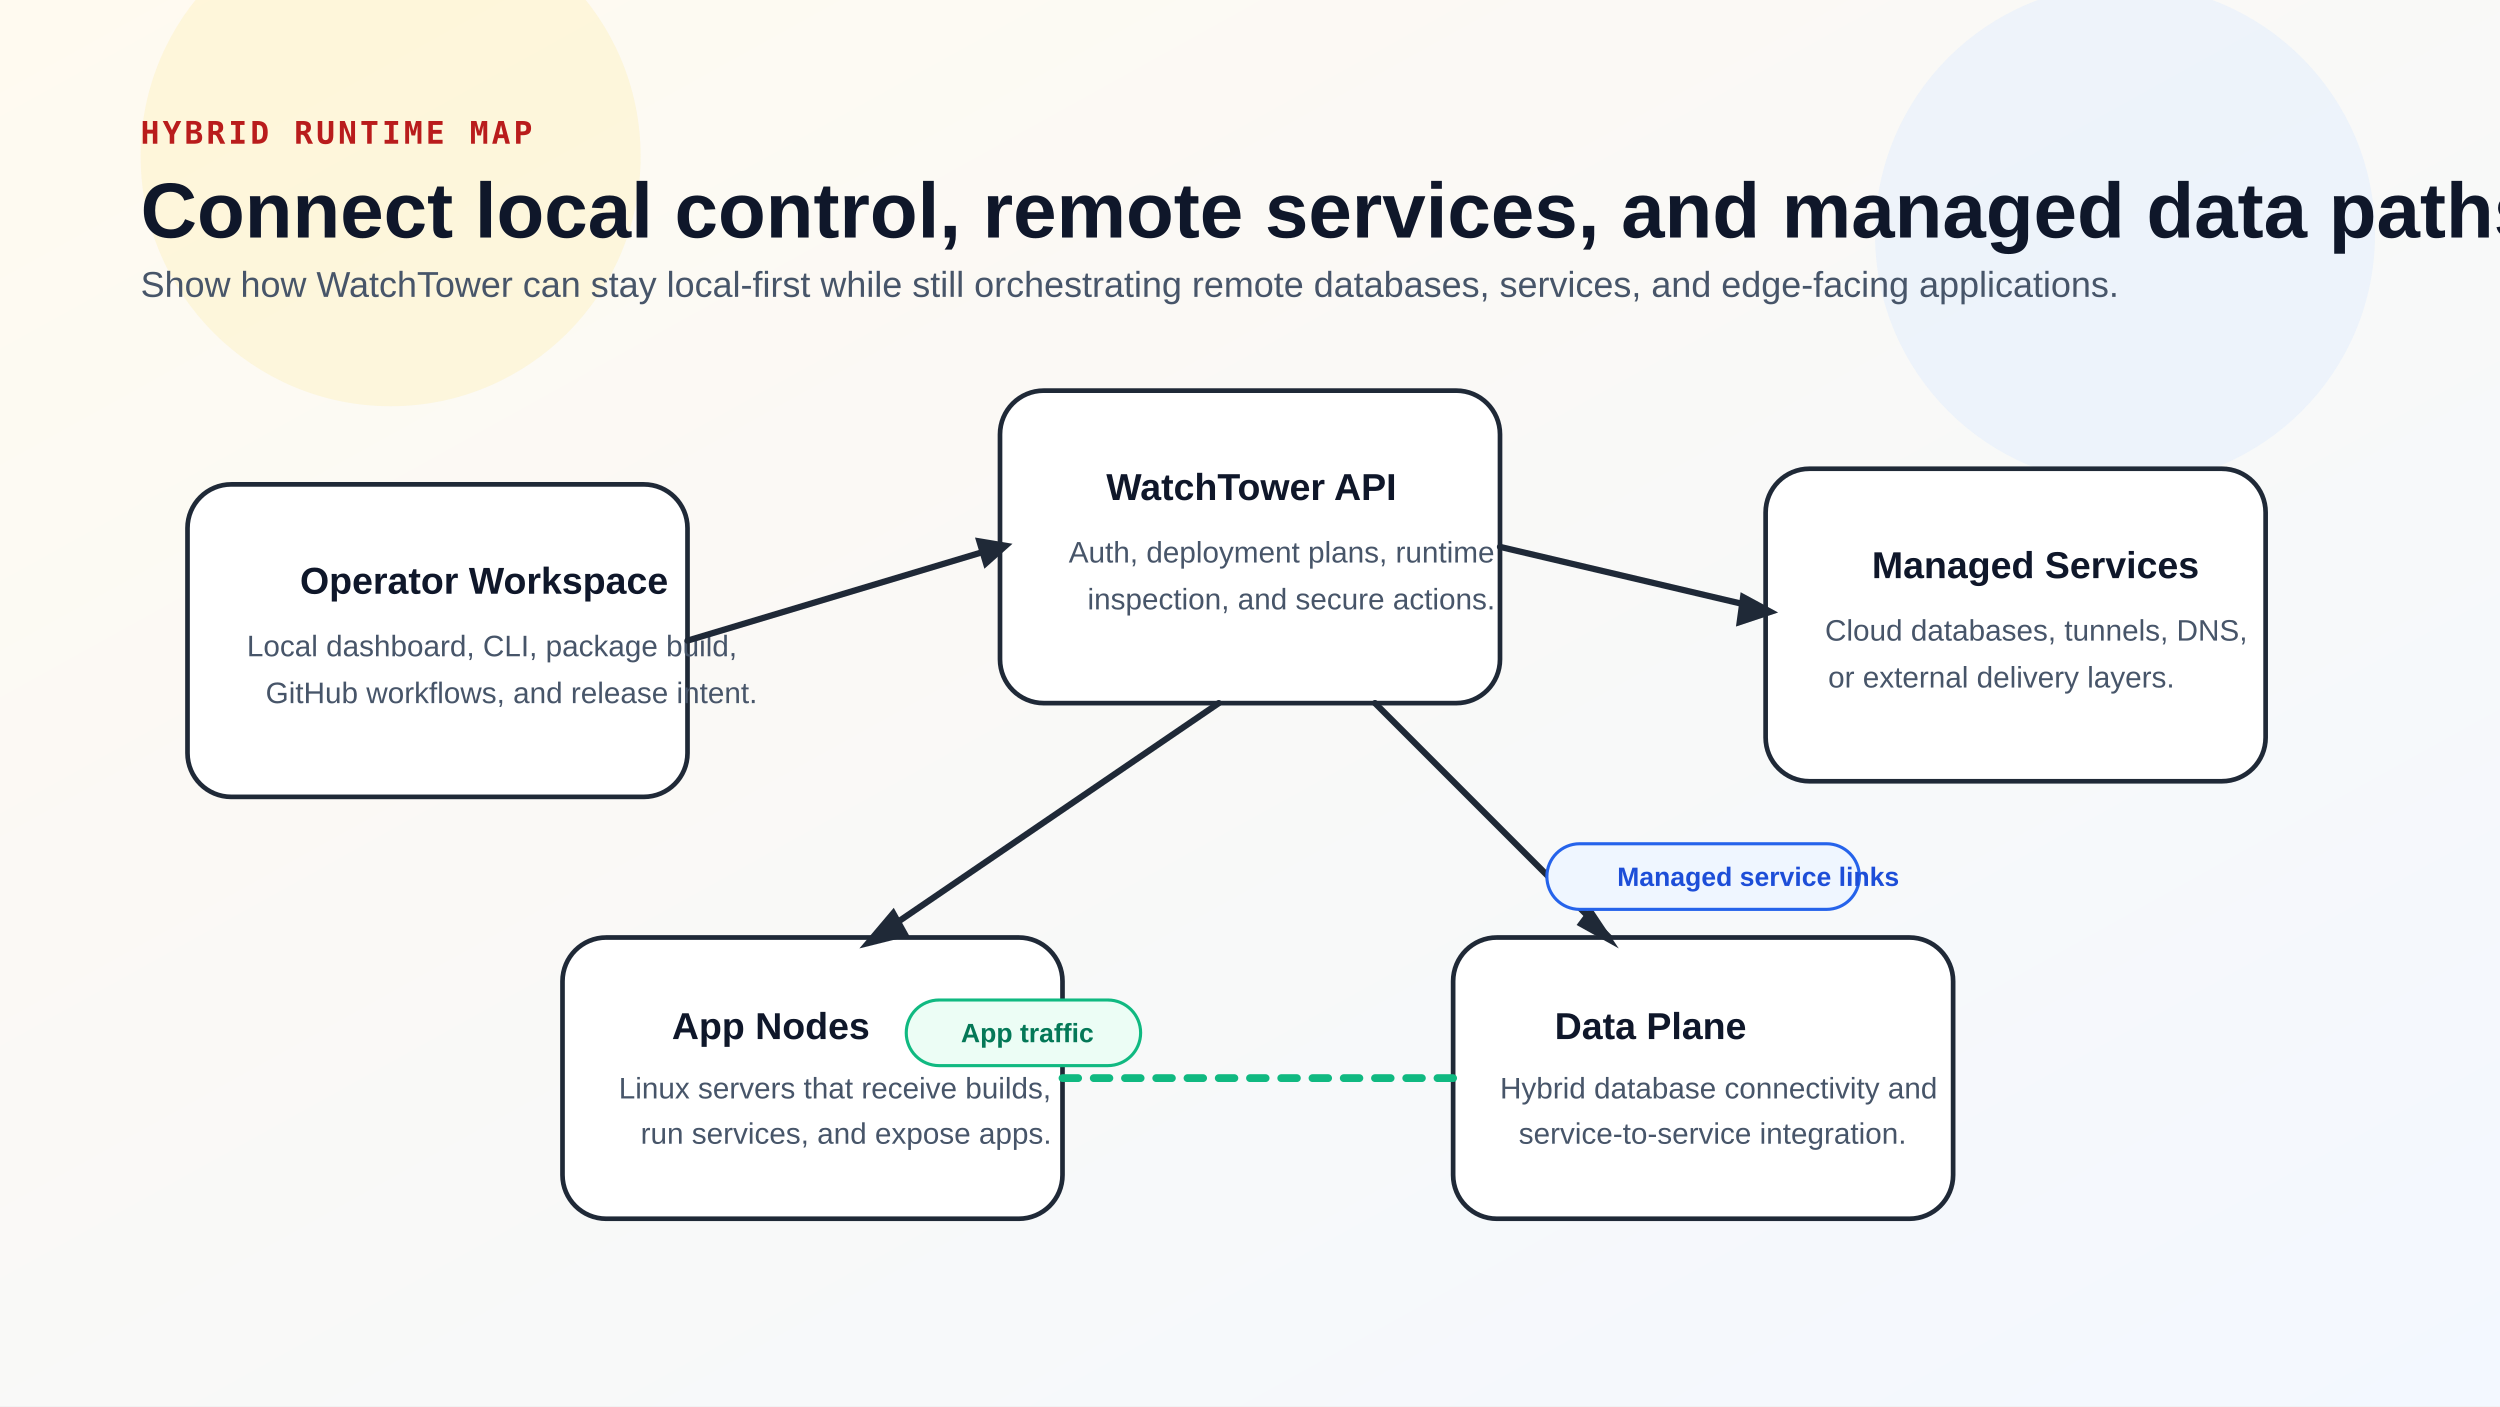
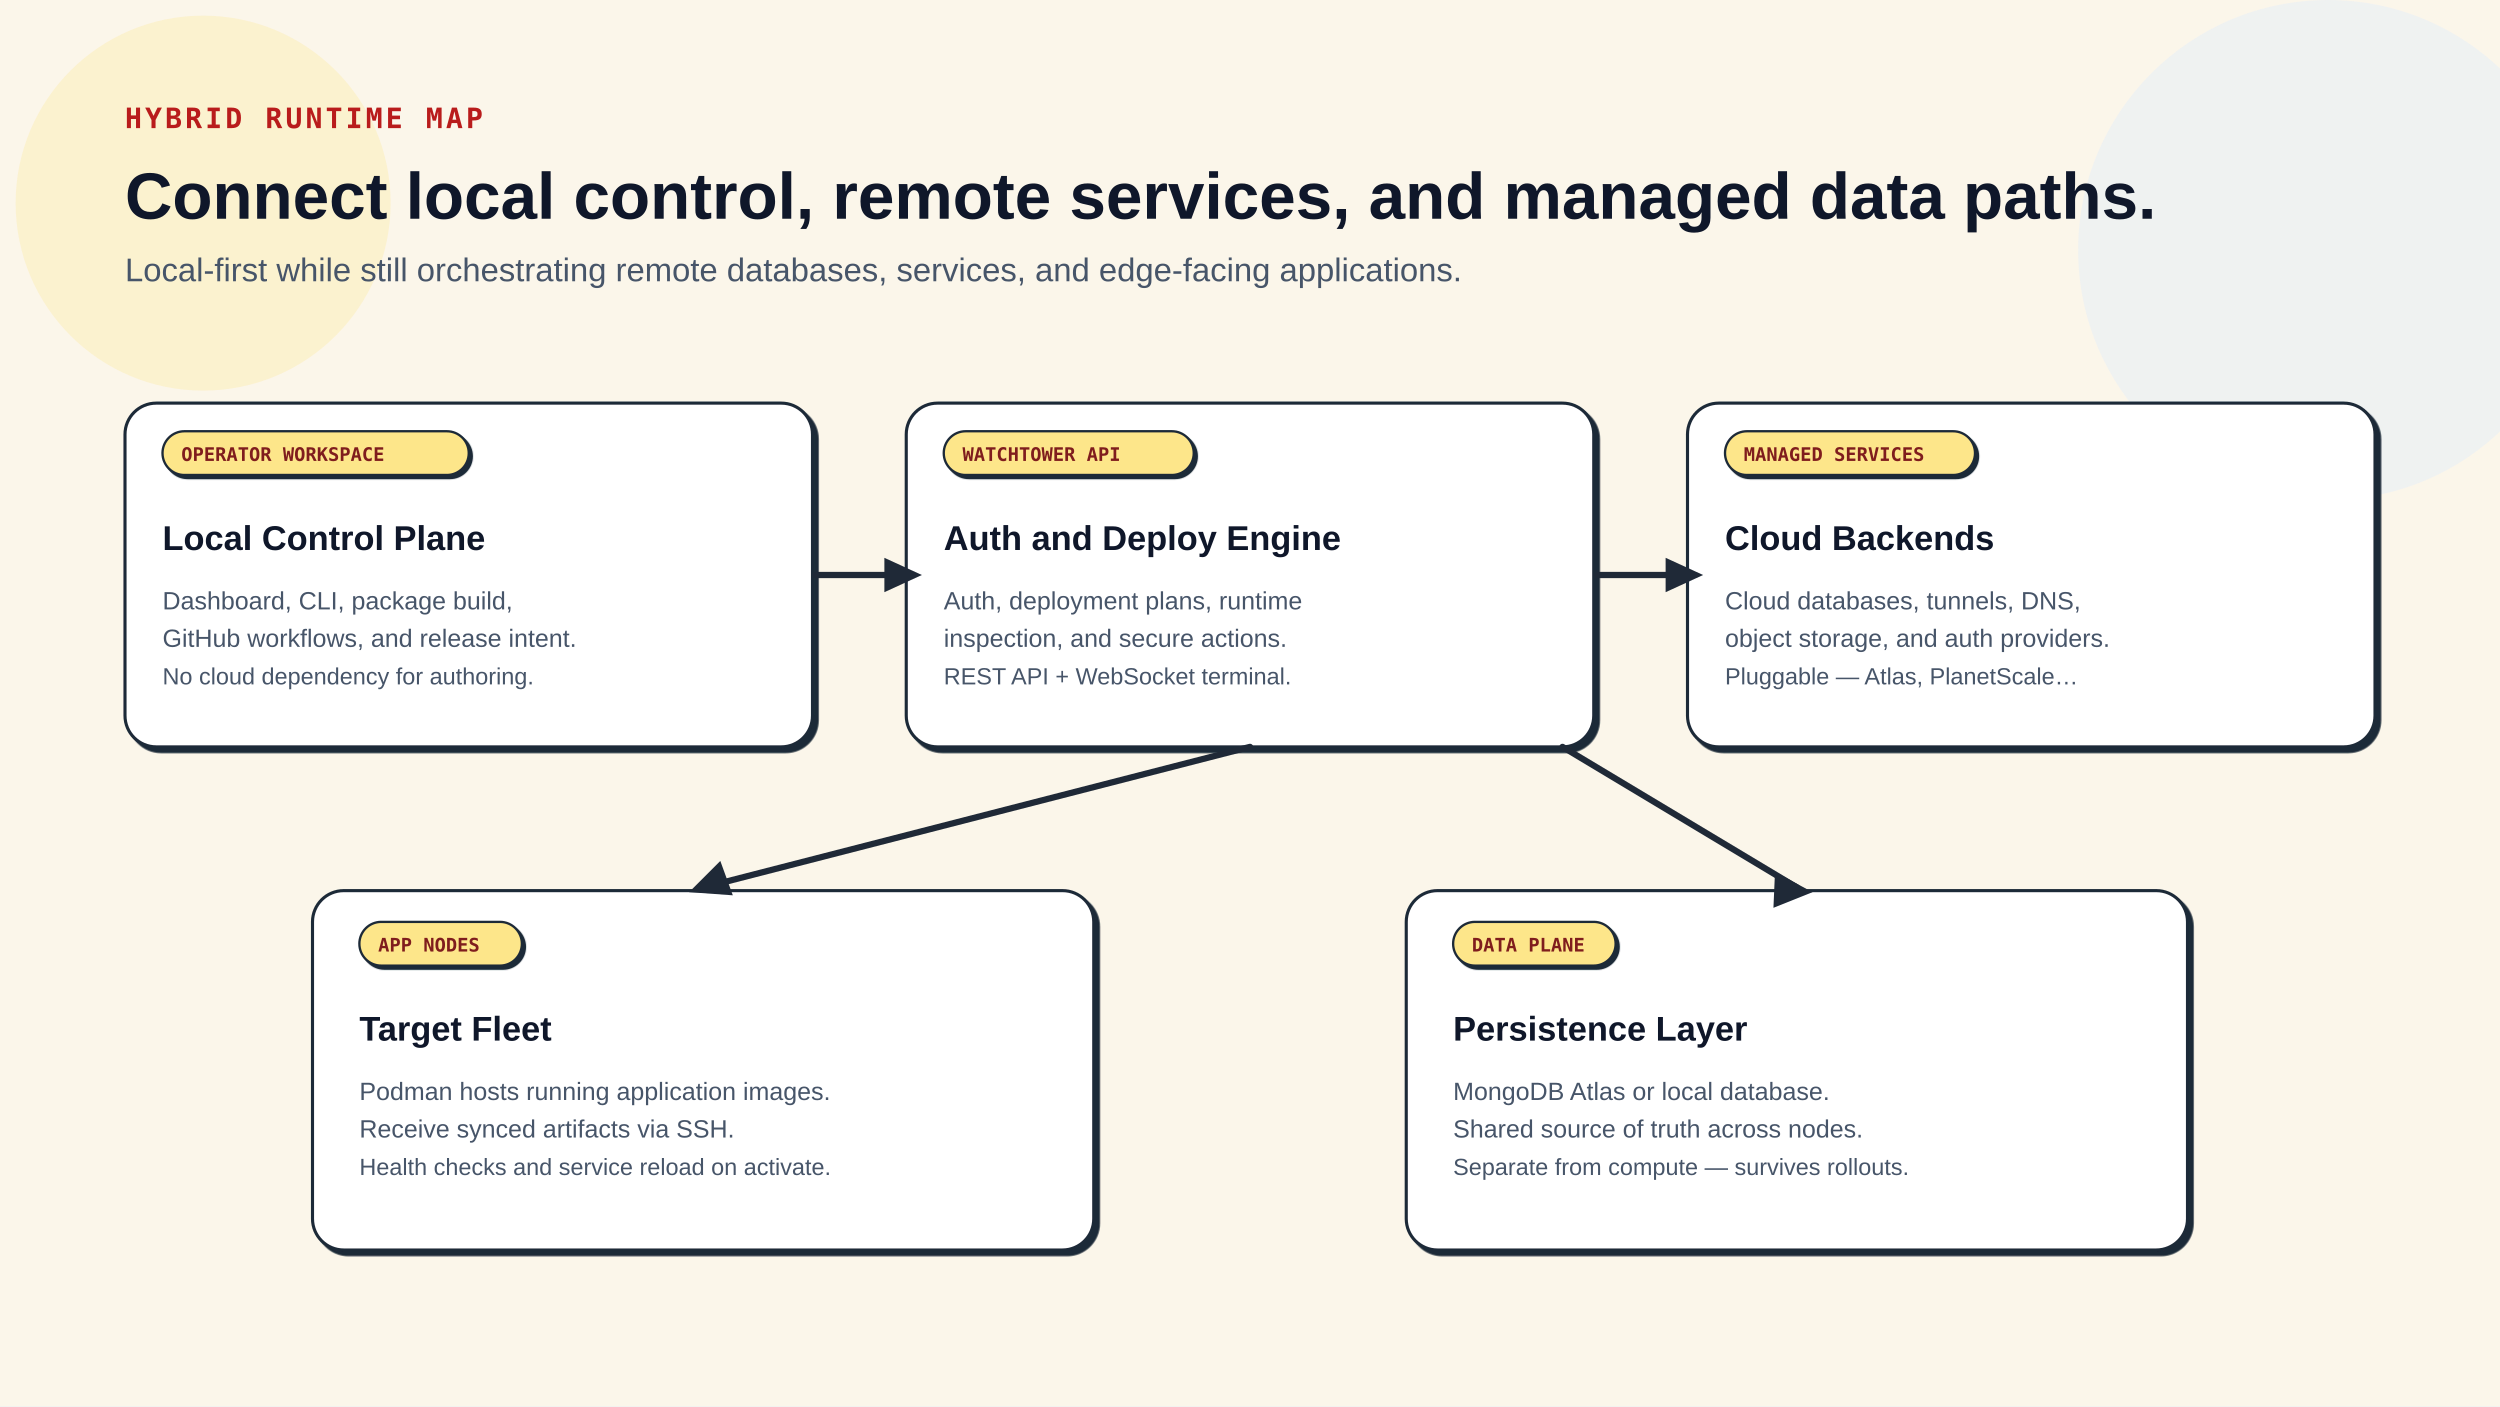
<svg xmlns="http://www.w3.org/2000/svg" viewBox="0 0 1600 900" role="img" aria-label="WatchTower hybrid stack overview">
  <defs>
-     <linearGradient id="bg" x1="0" y1="0" x2="1" y2="1">
-       <stop offset="0%" stop-color="#fffaf0" />
-       <stop offset="100%" stop-color="#f3f8ff" />
-     </linearGradient>
-     <style>
-       .title { font: 800 50px 'DM Sans', Arial, sans-serif; fill: #0f172a; }
-       .subtitle { font: 500 23px 'DM Sans', Arial, sans-serif; fill: #475569; }
-       .eyebrow { font: 700 20px 'Space Mono', monospace; letter-spacing: 2px; fill: #b91c1c; }
-       .boxTitle { font: 800 24px 'DM Sans', Arial, sans-serif; fill: #0f172a; }
-       .boxCopy { font: 500 19px 'DM Sans', Arial, sans-serif; fill: #475569; }
-       .tag { font: 700 17px 'DM Sans', Arial, sans-serif; }
-     </style>
+     <filter id="cs" x="-4%" y="-4%" width="112%" height="116%">
+       <feDropShadow dx="3" dy="3" stdDeviation="0" flood-color="#1f2937" />
+     </filter>
+     <filter id="ps" x="-2%" y="-8%" width="108%" height="132%">
+       <feDropShadow dx="2" dy="2" stdDeviation="0" flood-color="#1f2937" />
+     </filter>
  </defs>
-   <rect width="1600" height="900" fill="url(#bg)" />
-   <circle cx="250" cy="100" r="160" fill="#fde68a" opacity="0.22" />
-   <circle cx="1360" cy="150" r="160" fill="#dbeafe" opacity="0.4" />
-   <text x="90" y="92" class="eyebrow">HYBRID RUNTIME MAP</text>
-   <text x="90" y="152" class="title">Connect local control, remote services, and managed data paths.</text>
-   <text x="90" y="190" class="subtitle">Show how WatchTower can stay local-first while still orchestrating remote databases, services, and edge-facing applications.</text>
-   <rect x="120" y="310" width="320" height="200" rx="28" fill="#ffffff" stroke="#1f2937" stroke-width="3" />
-   <text x="192" y="380" class="boxTitle">Operator Workspace</text>
-   <text x="158" y="420" class="boxCopy">Local dashboard, CLI, package build,</text>
-   <text x="170" y="450" class="boxCopy">GitHub workflows, and release intent.</text>
-   <rect x="640" y="250" width="320" height="200" rx="28" fill="#ffffff" stroke="#1f2937" stroke-width="3" />
-   <text x="708" y="320" class="boxTitle">WatchTower API</text>
-   <text x="684" y="360" class="boxCopy">Auth, deployment plans, runtime</text>
-   <text x="696" y="390" class="boxCopy">inspection, and secure actions.</text>
-   <rect x="1130" y="300" width="320" height="200" rx="28" fill="#ffffff" stroke="#1f2937" stroke-width="3" />
-   <text x="1198" y="370" class="boxTitle">Managed Services</text>
-   <text x="1168" y="410" class="boxCopy">Cloud databases, tunnels, DNS,</text>
-   <text x="1170" y="440" class="boxCopy">or external delivery layers.</text>
-   <rect x="360" y="600" width="320" height="180" rx="28" fill="#ffffff" stroke="#1f2937" stroke-width="3" />
-   <text x="430" y="665" class="boxTitle">App Nodes</text>
-   <text x="396" y="703" class="boxCopy">Linux servers that receive builds,</text>
-   <text x="410" y="732" class="boxCopy">run services, and expose apps.</text>
-   <rect x="930" y="600" width="320" height="180" rx="28" fill="#ffffff" stroke="#1f2937" stroke-width="3" />
-   <text x="995" y="665" class="boxTitle">Data Plane</text>
-   <text x="960" y="703" class="boxCopy">Hybrid database connectivity and</text>
-   <text x="972" y="732" class="boxCopy">service-to-service integration.</text>
-   <line x1="440" y1="410" x2="640" y2="350" stroke="#1f2937" stroke-width="4" stroke-linecap="round" />
-   <polygon points="624,344 648,348 630,364" fill="#1f2937" />
-   <line x1="960" y1="350" x2="1130" y2="390" stroke="#1f2937" stroke-width="4" stroke-linecap="round" />
-   <polygon points="1114,379 1138,392 1111,401" fill="#1f2937" />
-   <line x1="780" y1="450" x2="560" y2="600" stroke="#1f2937" stroke-width="4" stroke-linecap="round" />
-   <polygon points="572,581 550,607 582,599" fill="#1f2937" />
-   <line x1="880" y1="450" x2="1030" y2="600" stroke="#1f2937" stroke-width="4" stroke-linecap="round" />
-   <polygon points="1009,592 1036,607 1018,580" fill="#1f2937" />
-   <line x1="680" y1="690" x2="930" y2="690" stroke="#10b981" stroke-width="5" stroke-dasharray="10 10" stroke-linecap="round" />
-   <rect x="580" y="640" width="150" height="42" rx="21" fill="#ecfdf5" stroke="#10b981" stroke-width="2" />
-   <text x="615" y="667" class="tag" fill="#047857">App traffic</text>
-   <rect x="990" y="540" width="200" height="42" rx="21" fill="#eff6ff" stroke="#2563eb" stroke-width="2" />
-   <text x="1035" y="567" class="tag" fill="#1d4ed8">Managed service links</text>
+   <rect width="1600" height="900" fill="#fbf6ea" />
+   <circle cx="130" cy="130" r="120" fill="#fde68a" opacity="0.28" />
+   <circle cx="1490" cy="160" r="160" fill="#dbeafe" opacity="0.35" />
+   <text x="80" y="82" font-family="'Space Mono', monospace" font-size="18" font-weight="700" fill="#b91c1c" letter-spacing="2">HYBRID RUNTIME MAP</text>
+   <text x="80" y="140" font-family="'DM Sans', Arial, sans-serif" font-size="42" font-weight="800" fill="#0f172a">Connect local control, remote services, and managed data paths.</text>
+   <text x="80" y="180" font-family="'DM Sans', Arial, sans-serif" font-size="21" font-weight="500" fill="#475569">Local-first while still orchestrating remote databases, services, and edge-facing applications.</text>
+   <rect x="80" y="258" width="440" height="220" rx="20" fill="#ffffff" stroke="#1f2937" stroke-width="2" filter="url(#cs)" />
+   <rect x="104" y="276" width="196" height="28" rx="14" fill="#fde68a" stroke="#1f2937" stroke-width="1.5" filter="url(#ps)" />
+   <text x="116" y="295" font-family="'Space Mono', monospace" font-size="12" font-weight="700" fill="#7f1d1d">OPERATOR WORKSPACE</text>
+   <text x="104" y="352" font-family="'DM Sans', Arial, sans-serif" font-size="22" font-weight="800" fill="#0f172a">Local Control Plane</text>
+   <text x="104" y="390" font-family="'DM Sans', Arial, sans-serif" font-size="16" font-weight="500" fill="#475569">Dashboard, CLI, package build,</text>
+   <text x="104" y="414" font-family="'DM Sans', Arial, sans-serif" font-size="16" font-weight="500" fill="#475569">GitHub workflows, and release intent.</text>
+   <text x="104" y="438" font-family="'DM Sans', Arial, sans-serif" font-size="15" font-weight="500" fill="#475569">No cloud dependency for authoring.</text>
+   <rect x="580" y="258" width="440" height="220" rx="20" fill="#ffffff" stroke="#1f2937" stroke-width="2" filter="url(#cs)" />
+   <rect x="604" y="276" width="160" height="28" rx="14" fill="#fde68a" stroke="#1f2937" stroke-width="1.5" filter="url(#ps)" />
+   <text x="616" y="295" font-family="'Space Mono', monospace" font-size="12" font-weight="700" fill="#7f1d1d">WATCHTOWER API</text>
+   <text x="604" y="352" font-family="'DM Sans', Arial, sans-serif" font-size="22" font-weight="800" fill="#0f172a">Auth and Deploy Engine</text>
+   <text x="604" y="390" font-family="'DM Sans', Arial, sans-serif" font-size="16" font-weight="500" fill="#475569">Auth, deployment plans, runtime</text>
+   <text x="604" y="414" font-family="'DM Sans', Arial, sans-serif" font-size="16" font-weight="500" fill="#475569">inspection, and secure actions.</text>
+   <text x="604" y="438" font-family="'DM Sans', Arial, sans-serif" font-size="15" font-weight="500" fill="#475569">REST API + WebSocket terminal.</text>
+   <rect x="1080" y="258" width="440" height="220" rx="20" fill="#ffffff" stroke="#1f2937" stroke-width="2" filter="url(#cs)" />
+   <rect x="1104" y="276" width="160" height="28" rx="14" fill="#fde68a" stroke="#1f2937" stroke-width="1.5" filter="url(#ps)" />
+   <text x="1116" y="295" font-family="'Space Mono', monospace" font-size="12" font-weight="700" fill="#7f1d1d">MANAGED SERVICES</text>
+   <text x="1104" y="352" font-family="'DM Sans', Arial, sans-serif" font-size="22" font-weight="800" fill="#0f172a">Cloud Backends</text>
+   <text x="1104" y="390" font-family="'DM Sans', Arial, sans-serif" font-size="16" font-weight="500" fill="#475569">Cloud databases, tunnels, DNS,</text>
+   <text x="1104" y="414" font-family="'DM Sans', Arial, sans-serif" font-size="16" font-weight="500" fill="#475569">object storage, and auth providers.</text>
+   <text x="1104" y="438" font-family="'DM Sans', Arial, sans-serif" font-size="15" font-weight="500" fill="#475569">Pluggable — Atlas, PlanetScale…</text>
+   <line x1="522" y1="368" x2="578" y2="368" stroke="#1f2937" stroke-width="4" stroke-linecap="round" />
+   <polygon points="566,357 590,368 566,379" fill="#1f2937" />
+   <line x1="1022" y1="368" x2="1078" y2="368" stroke="#1f2937" stroke-width="4" stroke-linecap="round" />
+   <polygon points="1066,357 1090,368 1066,379" fill="#1f2937" />
+   <rect x="200" y="570" width="500" height="230" rx="20" fill="#ffffff" stroke="#1f2937" stroke-width="2" filter="url(#cs)" />
+   <rect x="230" y="590" width="104" height="28" rx="14" fill="#fde68a" stroke="#1f2937" stroke-width="1.5" filter="url(#ps)" />
+   <text x="242" y="609" font-family="'Space Mono', monospace" font-size="12" font-weight="700" fill="#7f1d1d">APP NODES</text>
+   <text x="230" y="666" font-family="'DM Sans', Arial, sans-serif" font-size="22" font-weight="800" fill="#0f172a">Target Fleet</text>
+   <text x="230" y="704" font-family="'DM Sans', Arial, sans-serif" font-size="16" font-weight="500" fill="#475569">Podman hosts running application images.</text>
+   <text x="230" y="728" font-family="'DM Sans', Arial, sans-serif" font-size="16" font-weight="500" fill="#475569">Receive synced artifacts via SSH.</text>
+   <text x="230" y="752" font-family="'DM Sans', Arial, sans-serif" font-size="15" font-weight="500" fill="#475569">Health checks and service reload on activate.</text>
+   <rect x="900" y="570" width="500" height="230" rx="20" fill="#ffffff" stroke="#1f2937" stroke-width="2" filter="url(#cs)" />
+   <rect x="930" y="590" width="104" height="28" rx="14" fill="#fde68a" stroke="#1f2937" stroke-width="1.5" filter="url(#ps)" />
+   <text x="942" y="609" font-family="'Space Mono', monospace" font-size="12" font-weight="700" fill="#7f1d1d">DATA PLANE</text>
+   <text x="930" y="666" font-family="'DM Sans', Arial, sans-serif" font-size="22" font-weight="800" fill="#0f172a">Persistence Layer</text>
+   <text x="930" y="704" font-family="'DM Sans', Arial, sans-serif" font-size="16" font-weight="500" fill="#475569">MongoDB Atlas or local database.</text>
+   <text x="930" y="728" font-family="'DM Sans', Arial, sans-serif" font-size="16" font-weight="500" fill="#475569">Shared source of truth across nodes.</text>
+   <text x="930" y="752" font-family="'DM Sans', Arial, sans-serif" font-size="15" font-weight="500" fill="#475569">Separate from compute — survives rollouts.</text>
+   <line x1="800" y1="478" x2="450" y2="568" stroke="#1f2937" stroke-width="4" stroke-linecap="round" />
+   <polygon points="461,551 441,571 469,573" fill="#1f2937" />
+   <line x1="1000" y1="478" x2="1150" y2="568" stroke="#1f2937" stroke-width="4" stroke-linecap="round" />
+   <polygon points="1136,558 1160,571 1135,581" fill="#1f2937" />
</svg>
